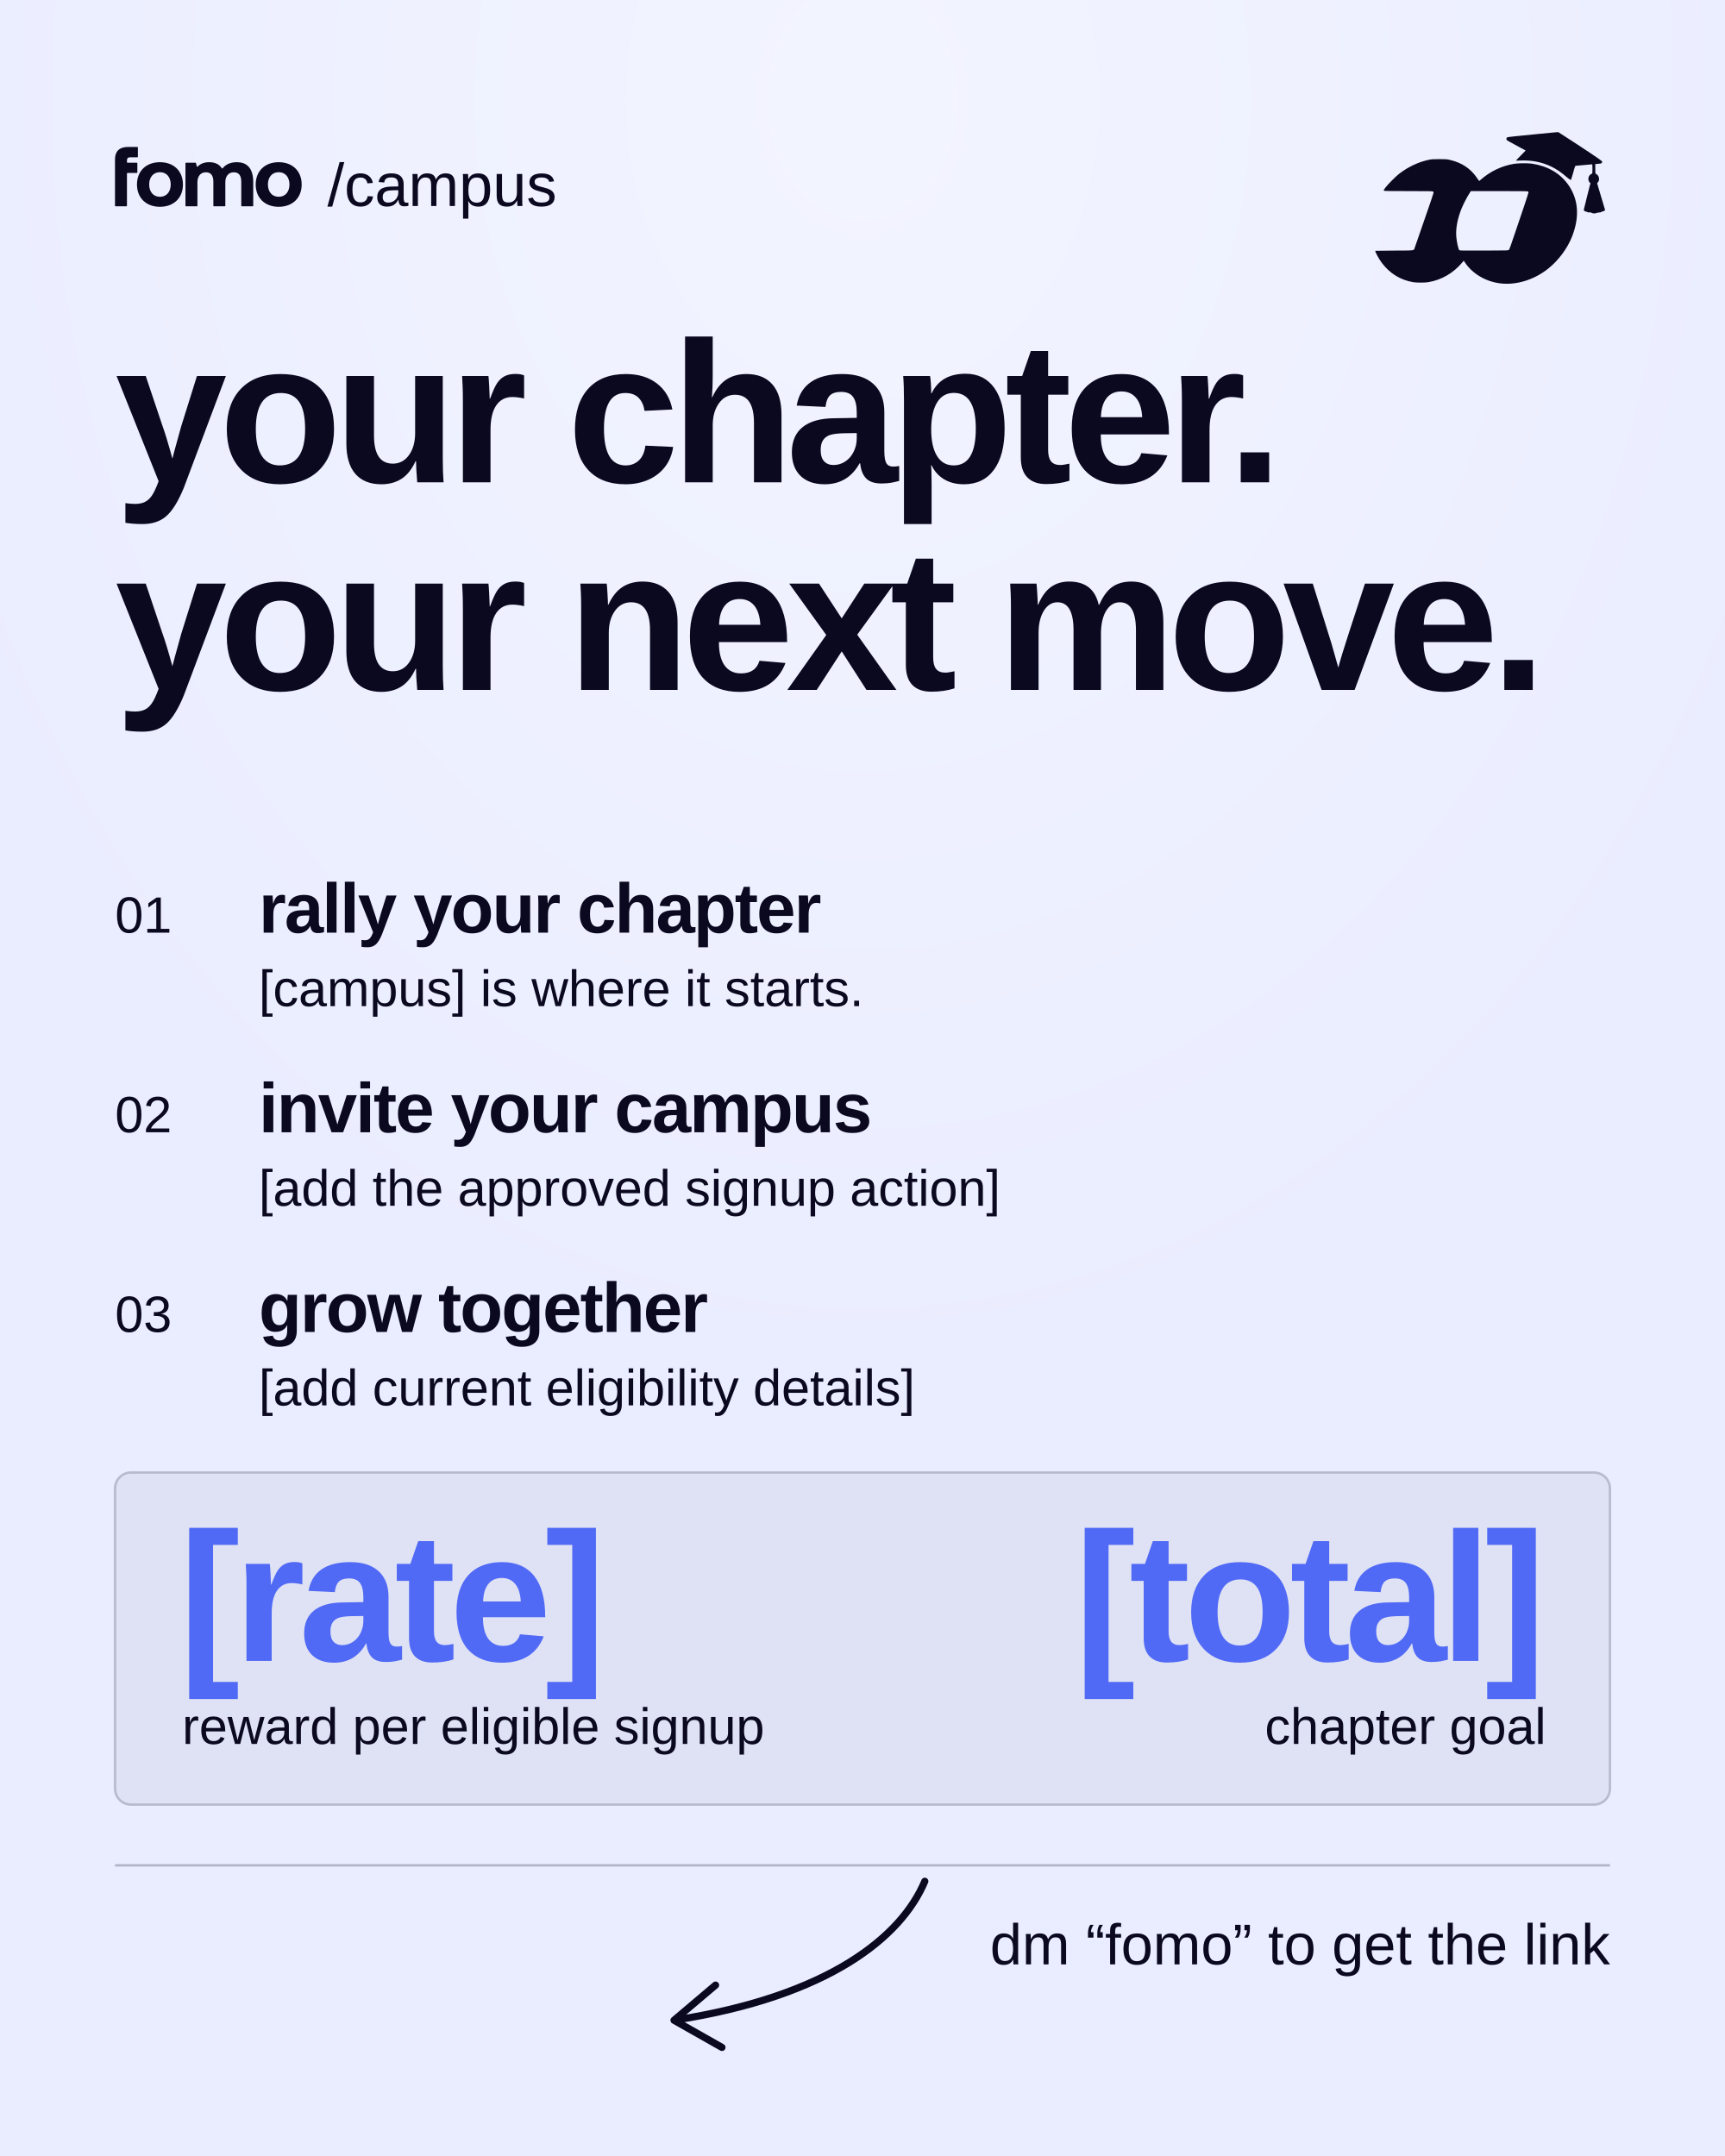
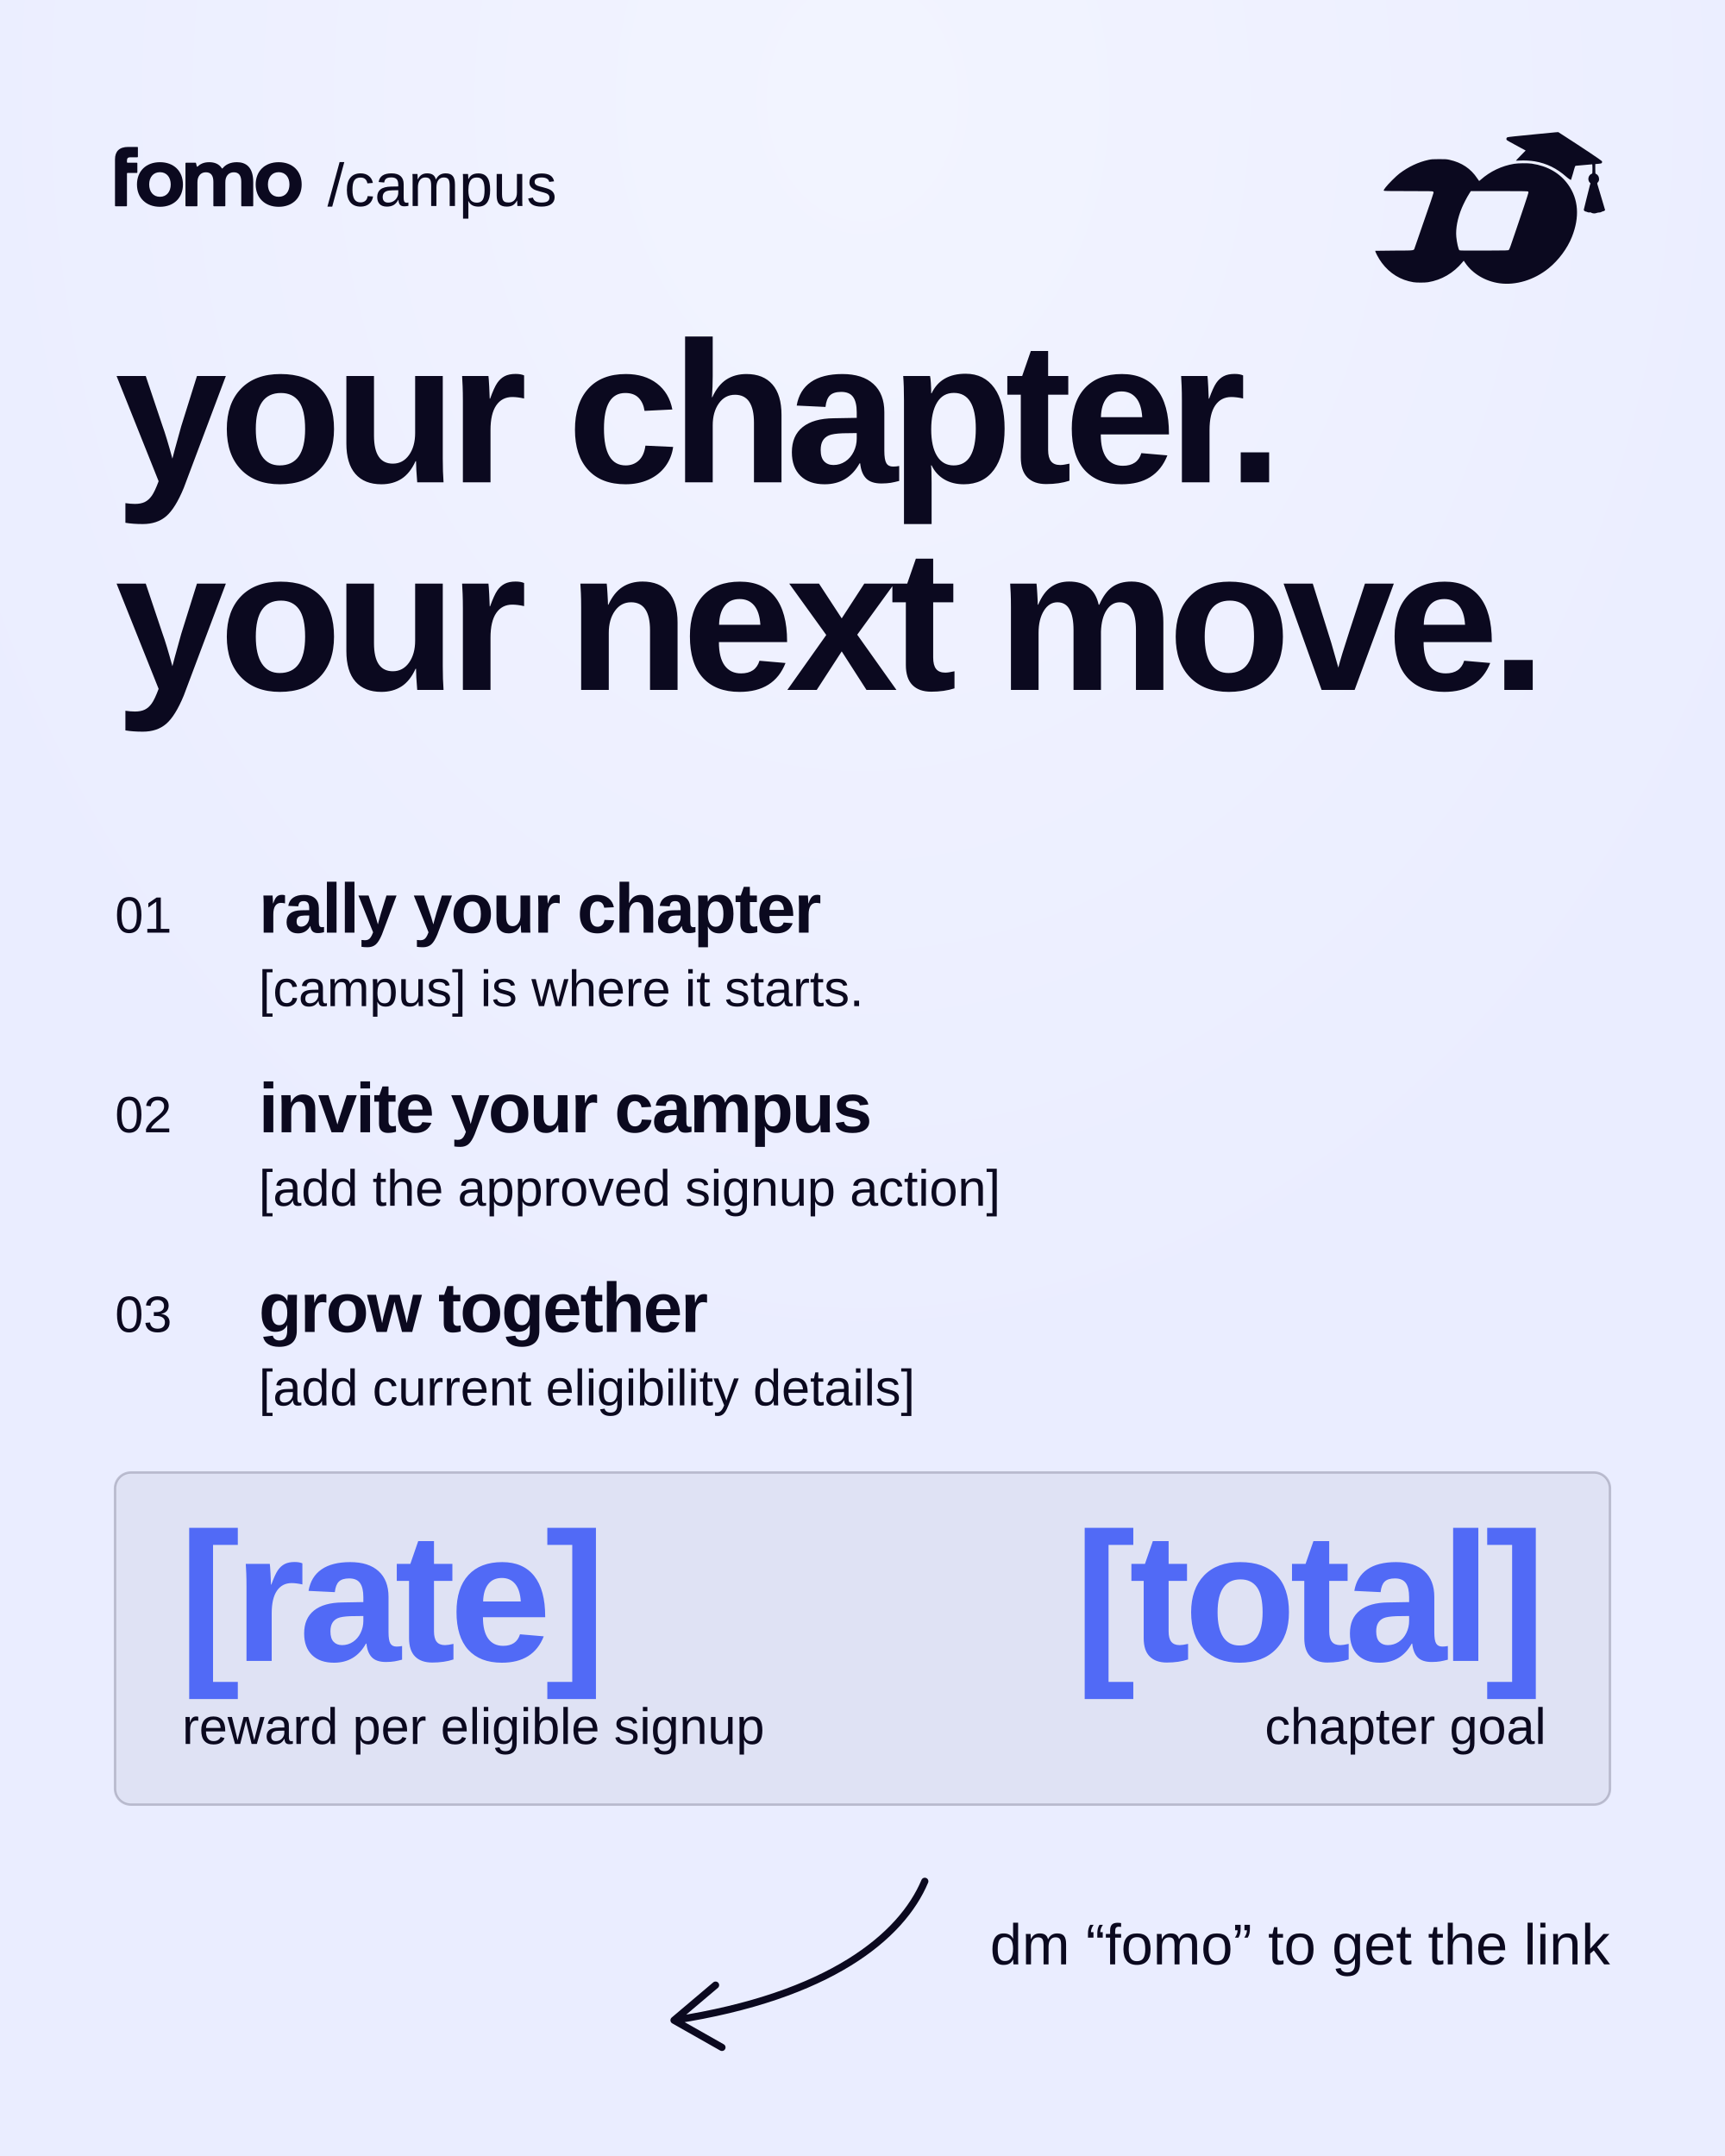
<svg xmlns="http://www.w3.org/2000/svg" xmlns:xlink="http://www.w3.org/1999/xlink" width="1080" height="1350" viewBox="0 0 1080 1350" role="img" aria-labelledby="title description">
  <defs>
    <style>text{font-family:Aeonik,Arial,sans-serif}</style>
    <symbol id="fomo-campus-mark" viewBox="0 0 620 415">
      <g fill="currentColor" fill-rule="evenodd" transform="translate(-240.190 -291.993) scale(0.815589)">
        <path d="M704.000,851.489 C659.298,845.350 618.849,821.276 595.279,786.779 L590.531,779.831 L586.540,784.665 C558.138,819.063 520.232,841.118 477.500,848.109 C467.438,849.755 440.897,849.775 431.000,848.144 C390.066,841.399 356.287,820.720 330.727,786.759 C320.650,773.369 307.823,749.353 310.282,748.480 C310.952,748.242 338.147,747.924 370.715,747.774 C437.969,747.463 431.842,748.359 435.217,738.339 C436.299,735.128 440.265,723.725 444.030,713.000 C452.124,689.943 474.687,624.651 486.579,589.869 C491.210,576.322 495.000,564.542 495.000,563.691 C495.000,562.839 494.293,561.436 493.429,560.571 C492.027,559.170 483.541,559.000 415.051,559.000 C348.565,559.000 338.080,558.802 337.020,557.524 C336.010,556.307 336.975,554.517 342.549,547.274 C351.040,536.242 375.944,511.356 386.500,503.355 C415.124,481.659 446.747,466.787 479.000,459.852 C488.127,457.890 492.509,457.588 512.500,457.547 C533.032,457.505 536.614,457.749 545.881,459.824 C584.401,468.449 613.143,487.752 633.619,518.750 C636.617,523.288 639.264,527.000 639.501,527.000 C639.739,527.000 642.144,525.037 644.846,522.637 C674.311,496.467 711.276,478.895 750.500,472.411 C763.328,470.290 794.041,469.982 806.500,471.849 C856.836,479.392 895.899,501.942 921.968,538.507 C954.832,584.602 958.909,641.335 933.881,704.280 C919.198,741.207 891.383,778.611 859.500,804.302 C813.865,841.075 756.010,858.632 704.000,851.489 Z M733.852,745.500 C734.901,744.400 737.568,738.100 739.778,731.500 C741.988,724.900 748.839,704.875 755.003,687.000 C774.125,631.539 796.000,565.624 796.000,563.462 C796.000,562.328 795.460,560.860 794.800,560.200 C793.884,559.284 772.221,559.000 703.396,559.000 L613.193,559.000 L607.900,567.250 C600.996,578.011 590.163,598.929 584.528,612.379 C570.986,644.701 564.625,678.053 567.010,704.228 C568.643,722.141 573.768,744.378 576.815,746.768 C578.095,747.772 594.392,747.980 655.188,747.768 C730.463,747.505 731.982,747.461 733.852,745.500 Z M998.299,628.894 C996.539,628.385 994.824,627.524 994.489,626.982 C994.146,626.428 992.190,626.266 990.022,626.612 C987.410,627.030 985.121,626.708 982.929,625.615 C981.149,624.727 978.923,624.000 977.981,624.000 C975.197,624.000 970.787,619.991 971.523,618.130 C971.877,617.233 975.979,600.548 980.638,581.052 C985.297,561.556 989.956,543.106 990.991,540.052 L992.872,534.500 L990.500,532.000 C982.248,523.304 985.952,507.770 997.250,503.694 C998.807,503.132 999.000,501.464 999.000,488.531 C999.000,480.539 998.672,474.000 998.272,474.000 C995.946,474.000 949.957,478.091 947.317,478.533 C943.666,479.144 944.526,477.033 936.947,504.000 C934.088,514.175 931.444,522.838 931.072,523.252 C930.186,524.238 922.689,519.440 916.433,513.885 C885.904,486.771 853.740,470.988 815.991,464.599 C802.027,462.235 782.154,461.195 768.545,462.114 C761.969,462.559 756.404,462.737 756.178,462.511 C755.952,462.285 762.816,454.929 771.432,446.164 L787.096,430.229 L769.798,420.922 C739.352,404.542 727.553,397.893 726.782,396.682 C725.220,394.225 725.982,390.057 728.250,388.655 C729.634,387.800 738.967,386.442 752.500,385.127 C764.600,383.951 796.325,380.774 823.000,378.067 C849.675,375.360 875.775,372.844 881.000,372.477 L890.500,371.808 L909.000,383.723 C968.284,421.904 1027.749,461.663 1028.963,463.931 C1030.330,466.486 1029.516,469.662 1027.182,470.880 C1026.257,471.362 1021.562,472.077 1016.750,472.468 L1008.000,473.180 L1008.000,488.590 C1008.000,499.093 1008.349,504.000 1009.096,504.000 C1011.343,504.000 1016.111,508.296 1018.023,512.044 C1020.213,516.339 1020.635,523.898 1018.875,527.316 C1018.256,528.517 1016.830,530.510 1015.706,531.745 C1013.883,533.746 1013.790,534.397 1014.850,537.745 C1015.504,539.810 1021.252,559.030 1027.624,580.456 L1039.210,619.412 L1036.994,621.206 C1035.775,622.193 1033.954,623.000 1032.946,623.000 C1031.939,623.000 1029.564,623.915 1027.670,625.032 C1025.599,626.254 1022.684,627.005 1020.362,626.915 C1018.238,626.833 1014.700,627.473 1012.500,628.339 C1008.042,630.092 1003.110,630.285 998.299,628.894 Z" />
      </g>
    </symbol>
    <symbol id="fomo-wordmark" viewBox="0 0 352 113">
      <path d="M0.003 23.325C0.003 8.468 7.991 0 24.923 0H42.105C42.675 0 43.134 0.46 43.134 1.029V18.462C43.134 19.031 42.675 19.49 42.105 19.49H28.757C24.443 19.49 22.526 21.408 22.526 25.561V28.685C22.526 29.255 22.985 29.714 23.555 29.714H41.076C41.646 29.714 42.105 30.174 42.105 30.743V48.014C42.105 48.584 41.646 49.043 41.076 49.043H23.555C22.985 49.043 22.526 49.503 22.526 50.072V110.797C22.526 111.366 22.066 111.826 21.497 111.826H1.029C0.46 111.826 0 111.366 0 110.797V23.325H0.003Z" fill="currentColor" />
      <path d="M41.381 70.769C41.381 45.528 58.636 28.757 84.673 28.757C110.711 28.757 127.965 45.531 127.965 70.769C127.965 96.008 110.711 112.782 84.673 112.782C58.636 112.782 41.381 96.008 41.381 70.769ZM104.959 70.769C104.959 57.192 97.291 47.606 84.67 47.606C72.049 47.606 64.384 57.192 64.384 70.769C64.384 84.347 72.052 93.933 84.67 93.933C97.287 93.933 104.959 84.347 104.959 70.769Z" fill="currentColor" />
      <path d="M260.369 65.978V110.796C260.369 111.366 259.909 111.825 259.34 111.825H238.872C238.302 111.825 237.843 111.366 237.843 110.796V65.817C237.843 53.995 233.371 47.767 223.785 47.767C214.199 47.767 207.491 54.794 207.81 67.415V110.796C207.81 111.366 207.35 111.825 206.781 111.825H186.313C185.744 111.825 185.284 111.366 185.284 110.796V65.817C185.284 53.995 180.812 47.767 171.065 47.767C161.318 47.767 155.251 55.117 155.251 66.616V110.796C155.251 111.366 154.792 111.825 154.222 111.825H133.754C133.185 111.825 132.725 111.366 132.725 110.796V30.746C132.725 30.177 133.185 29.717 133.754 29.717H151.571C152.044 29.717 152.456 30.039 152.569 30.495L154.088 36.58C154.246 37.211 155.028 37.447 155.501 37.002C160.183 32.615 166.476 28.757 177.451 28.757C186.961 28.757 195.882 31.703 201.246 40.284C201.565 40.791 202.281 40.836 202.652 40.362C208.307 33.136 217.317 28.757 229.687 28.757C245.662 28.757 260.358 37.063 260.358 65.978H260.369Z" fill="currentColor" />
      <path d="M265.029 70.769C265.029 45.528 282.284 28.757 308.321 28.757C334.359 28.757 351.613 45.531 351.613 70.769C351.613 96.008 334.359 112.782 308.321 112.782C282.284 112.782 265.029 96.008 265.029 70.769ZM328.607 70.769C328.607 57.192 320.939 47.606 308.318 47.606C295.697 47.606 288.032 57.192 288.032 70.769C288.032 84.347 295.7 93.933 308.318 93.933C320.935 93.933 328.607 84.347 328.607 70.769Z" fill="currentColor" />
    </symbol>
    <radialGradient id="glow" cx="0.5" cy="0.05" r="0.6">
      <stop stop-color="#FFFFFF" stop-opacity="0.4" />
      <stop offset="1" stop-color="#FFFFFF" stop-opacity="0" />
    </radialGradient>
  </defs>
  <g id="background">
    <rect width="1080" height="1350" fill="#EAEDFF" />
    <rect width="1080" height="1350" fill="url(#glow)" />
  </g>
  <g id="brand" color="#0B091F">
    <use href="#fomo-wordmark" xlink:href="#fomo-wordmark" x="72" y="92" width="117" height="37.560" />
    <text x="205" y="129" font-size="38" fill="#0B091F" font-weight="500">/campus</text>
    <use href="#fomo-campus-mark" xlink:href="#fomo-campus-mark" x="858" y="80" width="150" height="100.403" />
  </g>
  <g id="editable-invitation-headline">
    <text x="72" y="302" font-size="126" fill="#0B091F" font-weight="700" letter-spacing="-5">your chapter.</text>
    <text x="72" y="432" font-size="126" fill="#0B091F" font-weight="700" letter-spacing="-5">your next move.</text>
  </g>
  <g id="editable-three-steps">
    <g id="step-1">
      <text x="72" y="584" font-size="32" fill="#0B091F" font-weight="500">01</text>
      <text x="162" y="584" font-size="44" fill="#0B091F" font-weight="700" letter-spacing="-1">rally your chapter</text>
      <text x="162" y="630" font-size="32" fill="#0B091F" font-weight="400">[campus] is where it starts.</text>
    </g>
    <g id="step-2">
      <text x="72" y="709" font-size="32" fill="#0B091F" font-weight="500">02</text>
      <text x="162" y="709" font-size="44" fill="#0B091F" font-weight="700" letter-spacing="-1">invite your campus</text>
      <text x="162" y="755" font-size="32" fill="#0B091F" font-weight="400">[add the approved signup action]</text>
    </g>
    <g id="step-3">
      <text x="72" y="834" font-size="32" fill="#0B091F" font-weight="500">03</text>
      <text x="162" y="834" font-size="44" fill="#0B091F" font-weight="700" letter-spacing="-1">grow together</text>
      <text x="162" y="880" font-size="32" fill="#0B091F" font-weight="400">[add current eligibility details]</text>
    </g>
  </g>
  <g id="editable-approved-offer">
    <rect id="reward-panel" x="72" y="922" width="936" height="208" rx="10" fill="#0B091F" fill-opacity="0.05" stroke="#0B091F" stroke-opacity=".2" stroke-width="1.5" />
    <text x="112" y="1040" font-size="115" fill="#516AF6" font-weight="700" letter-spacing="-4">[rate]</text>
    <text x="968" y="1040" font-size="115" fill="#516AF6" font-weight="700" text-anchor="end" letter-spacing="-4">[total]</text>
    <text x="114" y="1092" font-size="32" fill="#0B091F" font-weight="400">reward per eligible signup</text>
    <text x="968" y="1092" font-size="32" fill="#0B091F" font-weight="400" text-anchor="end">chapter goal</text>
  </g>
  <g id="editable-call-to-action">
-     <path d="M72 1168 H1008" fill="none" stroke="#0B091F" stroke-opacity=".25" stroke-width="1.5" />
    <text x="1008" y="1230" font-size="36" fill="#0B091F" font-weight="500" text-anchor="end">dm “fomo” to get the link</text>
    <path id="cta-arrow" d="M157 0C142.5 34.5 97.5 72 0 87M26 65L0 87L30 104" transform="translate(422 1178)" fill="none" stroke="#0B091F" stroke-width="4.5" stroke-linecap="round" stroke-linejoin="round" />
  </g>
</svg>
